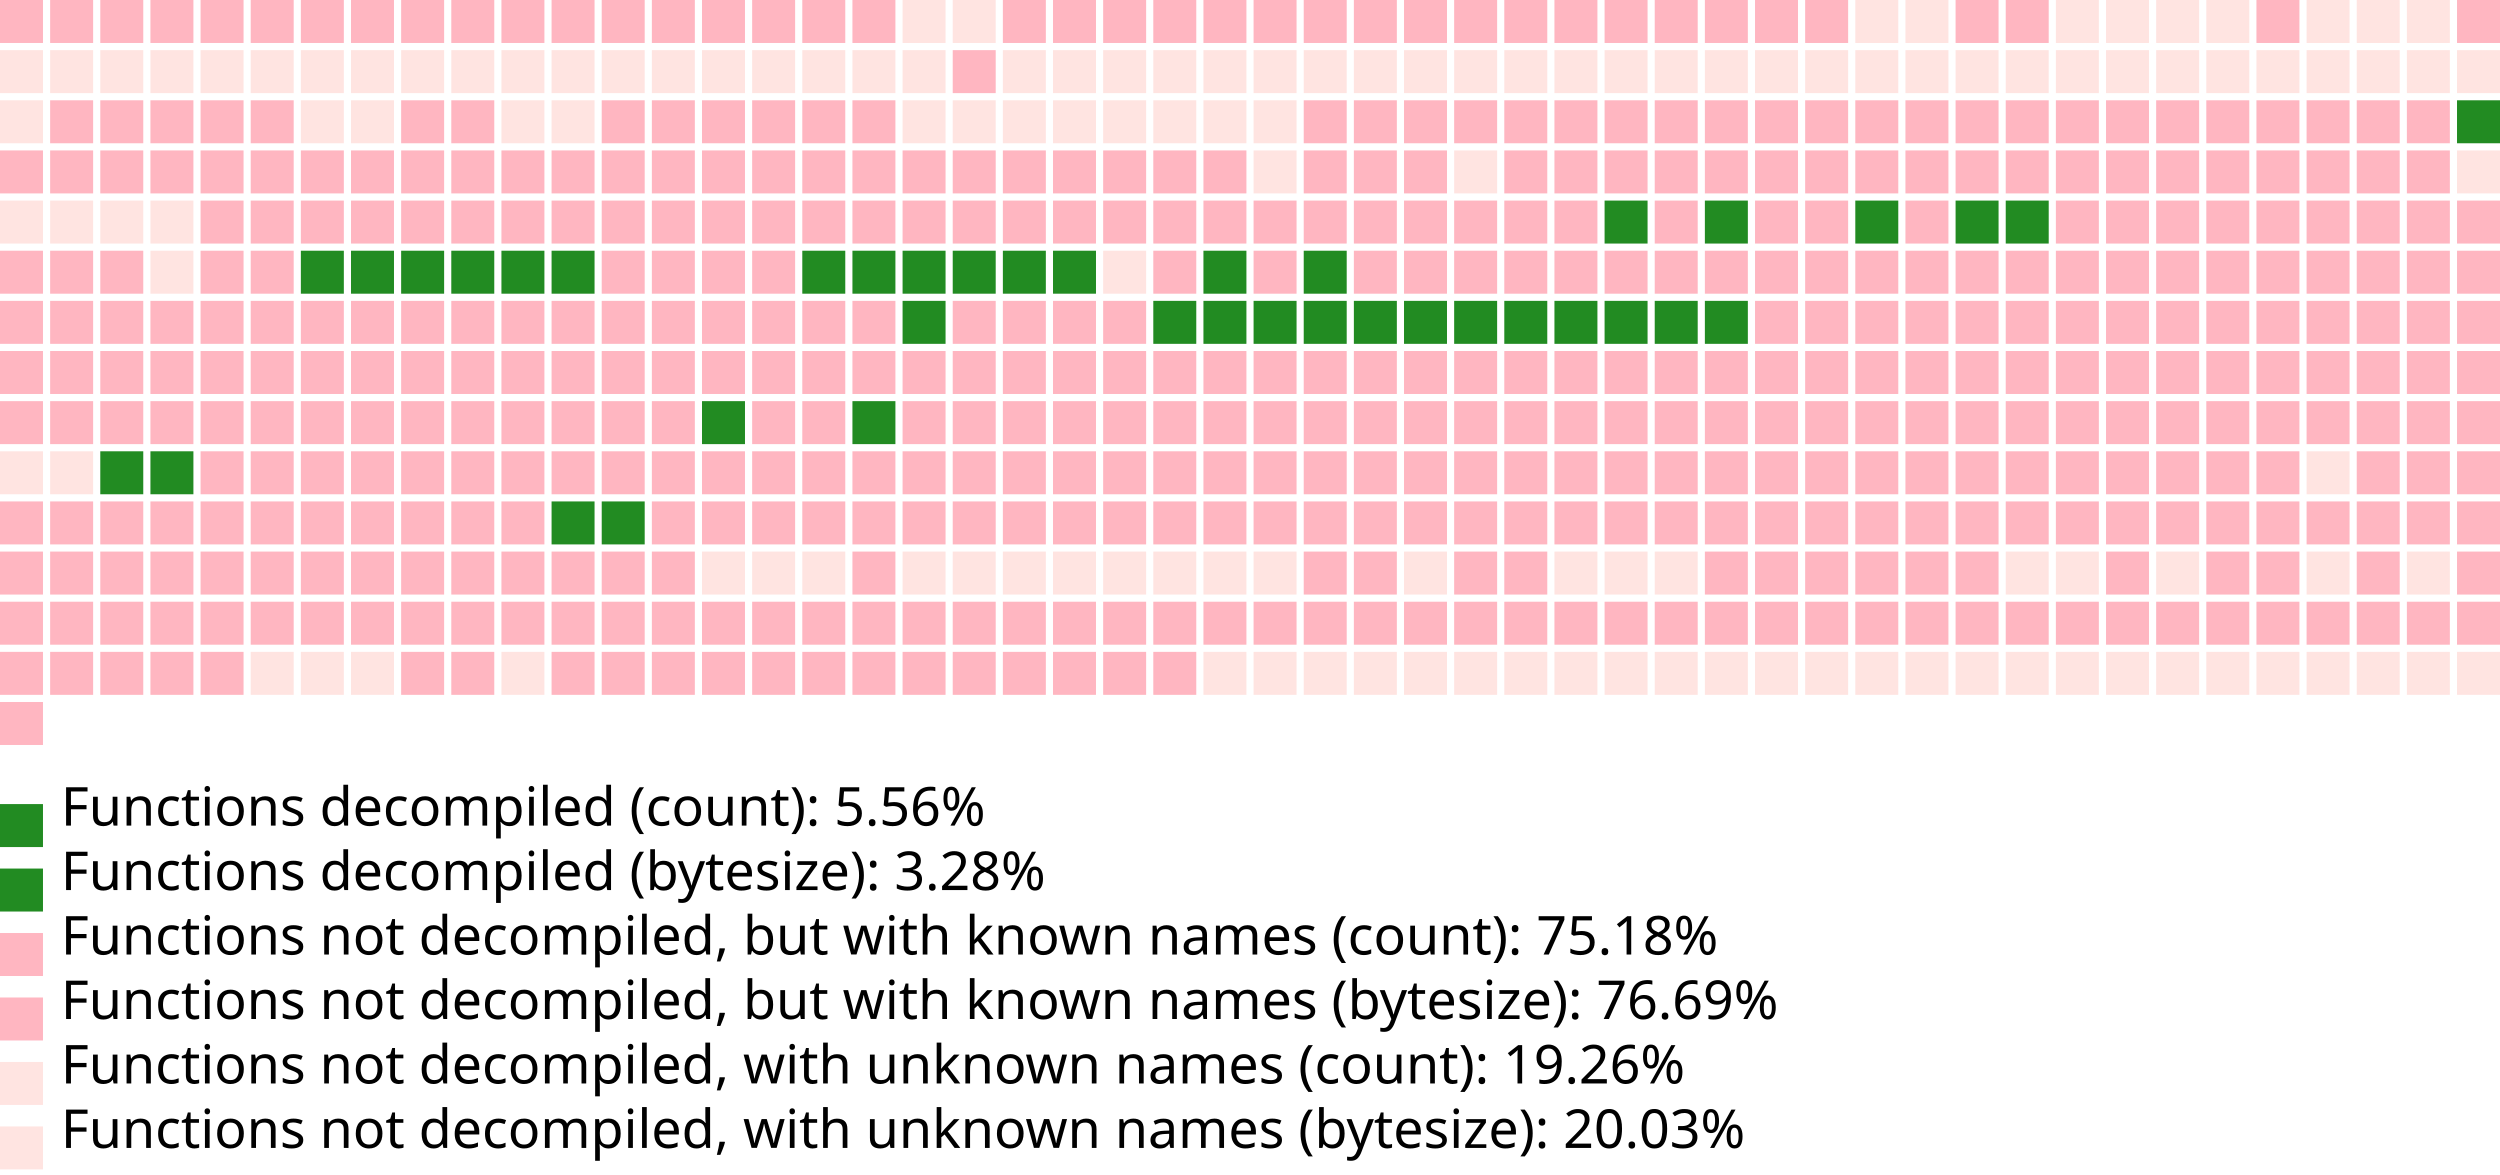
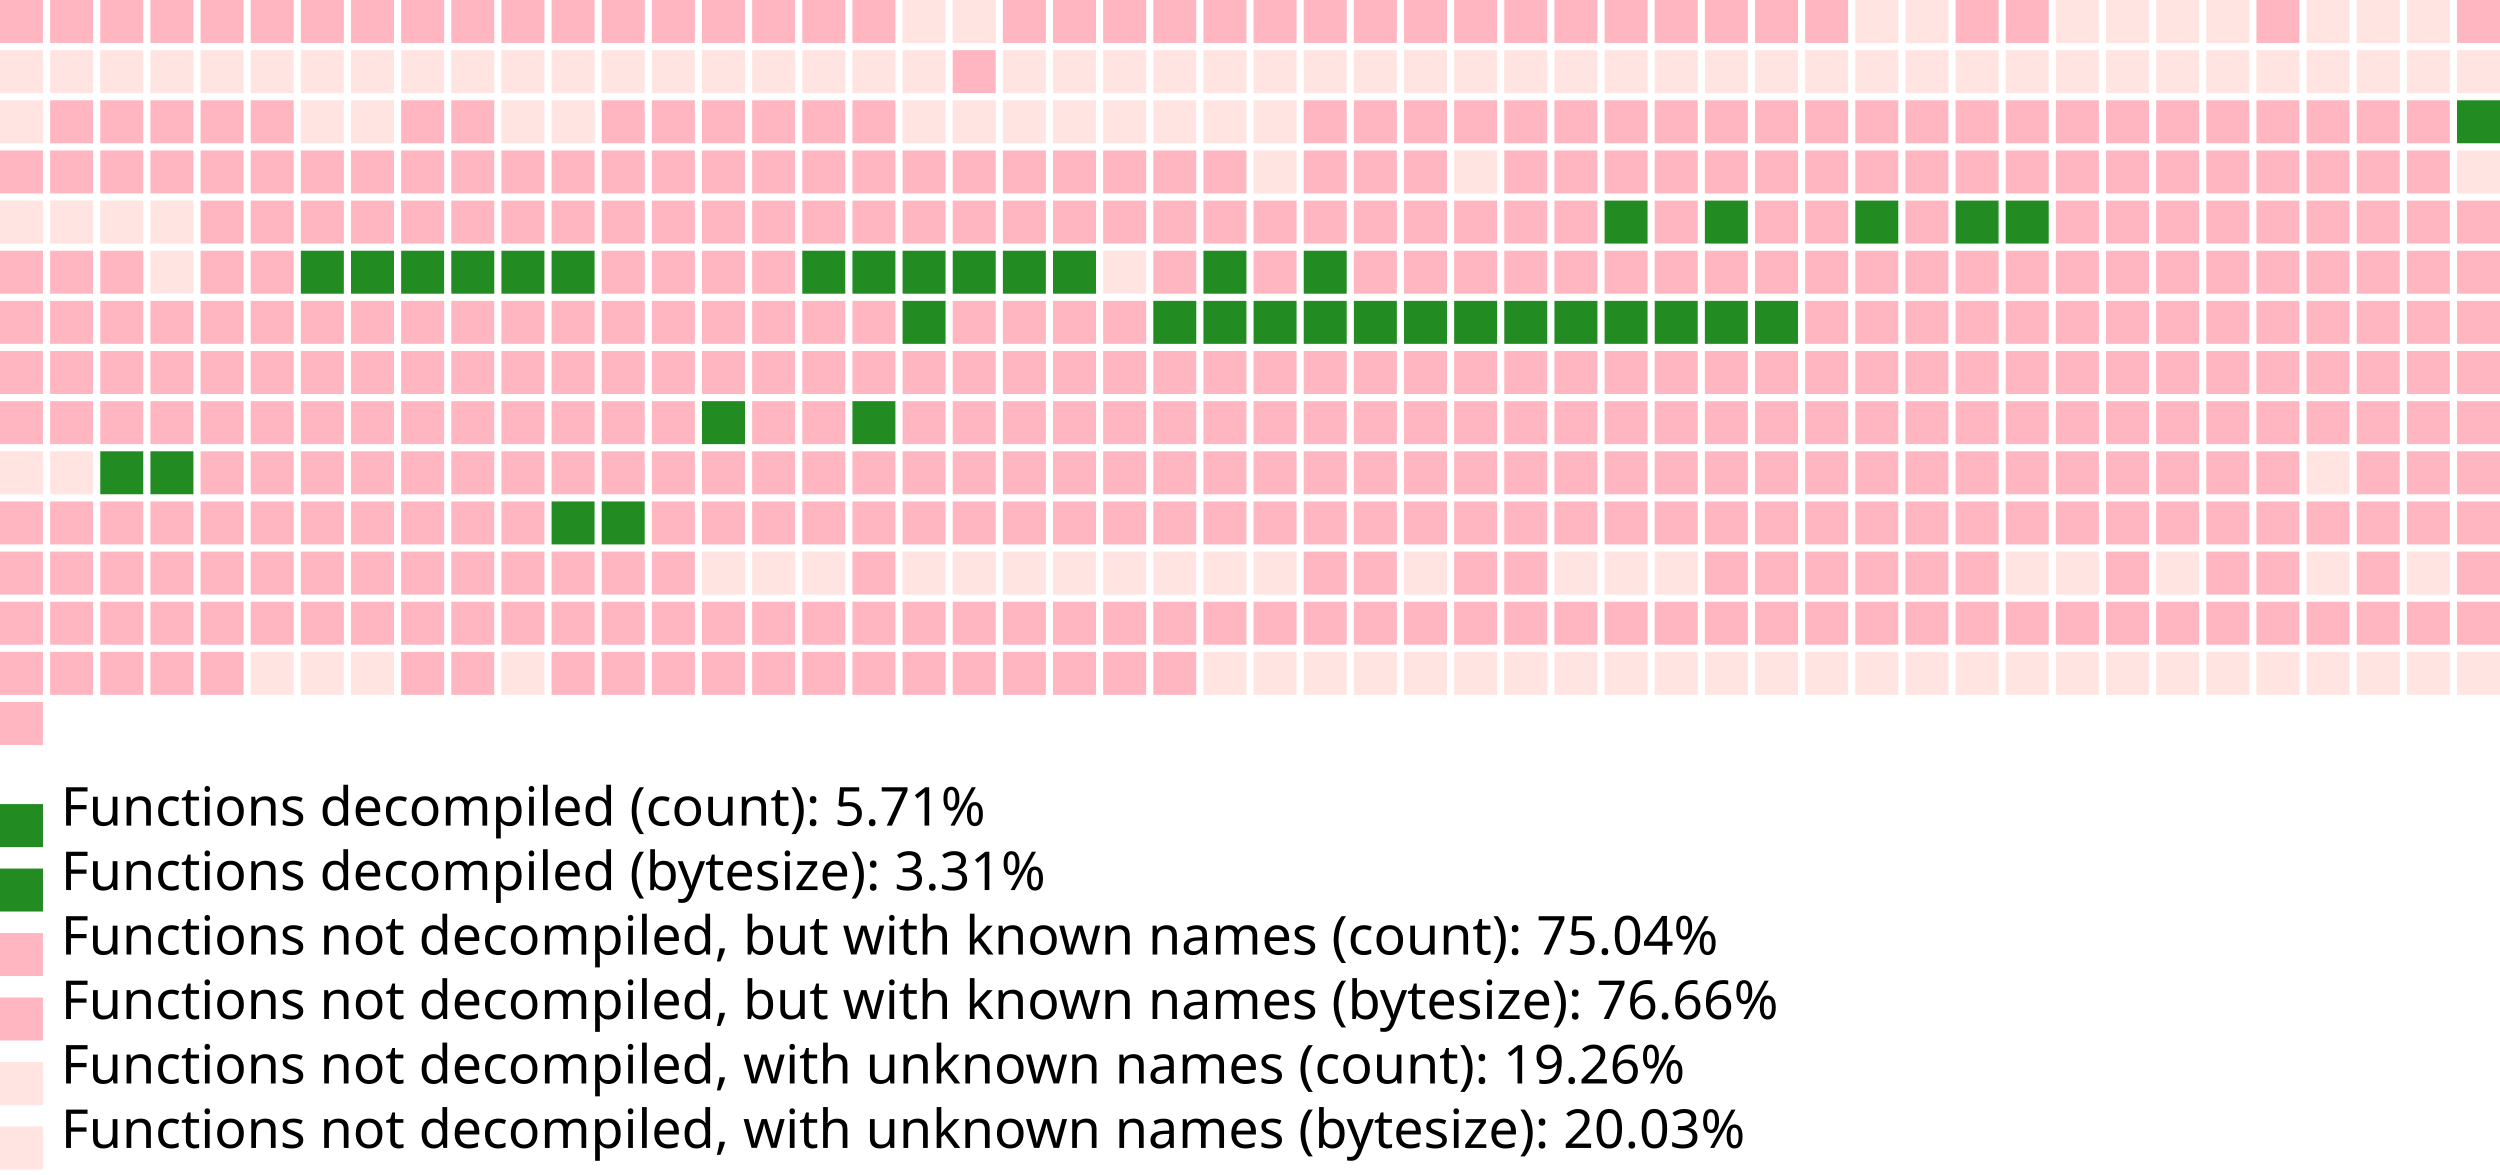
<svg xmlns="http://www.w3.org/2000/svg" version="1.1" width="698" height="328">
  <rect width="12" height="12" x="0" y="0" fill="lightpink" />
  <rect width="12" height="12" x="14" y="0" fill="lightpink" />
  <rect width="12" height="12" x="28" y="0" fill="lightpink" />
  <rect width="12" height="12" x="42" y="0" fill="lightpink" />
  <rect width="12" height="12" x="56" y="0" fill="lightpink" />
  <rect width="12" height="12" x="70" y="0" fill="lightpink" />
  <rect width="12" height="12" x="84" y="0" fill="lightpink" />
  <rect width="12" height="12" x="98" y="0" fill="lightpink" />
  <rect width="12" height="12" x="112" y="0" fill="lightpink" />
  <rect width="12" height="12" x="126" y="0" fill="lightpink" />
  <rect width="12" height="12" x="140" y="0" fill="lightpink" />
  <rect width="12" height="12" x="154" y="0" fill="lightpink" />
  <rect width="12" height="12" x="168" y="0" fill="lightpink" />
  <rect width="12" height="12" x="182" y="0" fill="lightpink" />
  <rect width="12" height="12" x="196" y="0" fill="lightpink" />
  <rect width="12" height="12" x="210" y="0" fill="lightpink" />
  <rect width="12" height="12" x="224" y="0" fill="lightpink" />
  <rect width="12" height="12" x="238" y="0" fill="lightpink" />
  <rect width="12" height="12" x="252" y="0" fill="mistyrose" />
  <rect width="12" height="12" x="266" y="0" fill="mistyrose" />
  <rect width="12" height="12" x="280" y="0" fill="lightpink" />
  <rect width="12" height="12" x="294" y="0" fill="lightpink" />
  <rect width="12" height="12" x="308" y="0" fill="lightpink" />
  <rect width="12" height="12" x="322" y="0" fill="lightpink" />
  <rect width="12" height="12" x="336" y="0" fill="lightpink" />
  <rect width="12" height="12" x="350" y="0" fill="lightpink" />
  <rect width="12" height="12" x="364" y="0" fill="lightpink" />
  <rect width="12" height="12" x="378" y="0" fill="lightpink" />
  <rect width="12" height="12" x="392" y="0" fill="lightpink" />
  <rect width="12" height="12" x="406" y="0" fill="lightpink" />
  <rect width="12" height="12" x="420" y="0" fill="lightpink" />
  <rect width="12" height="12" x="434" y="0" fill="lightpink" />
  <rect width="12" height="12" x="448" y="0" fill="lightpink" />
  <rect width="12" height="12" x="462" y="0" fill="lightpink" />
  <rect width="12" height="12" x="476" y="0" fill="lightpink" />
  <rect width="12" height="12" x="490" y="0" fill="lightpink" />
  <rect width="12" height="12" x="504" y="0" fill="lightpink" />
  <rect width="12" height="12" x="518" y="0" fill="mistyrose" />
  <rect width="12" height="12" x="532" y="0" fill="mistyrose" />
  <rect width="12" height="12" x="546" y="0" fill="lightpink" />
  <rect width="12" height="12" x="560" y="0" fill="lightpink" />
  <rect width="12" height="12" x="574" y="0" fill="mistyrose" />
  <rect width="12" height="12" x="588" y="0" fill="mistyrose" />
  <rect width="12" height="12" x="602" y="0" fill="mistyrose" />
  <rect width="12" height="12" x="616" y="0" fill="mistyrose" />
  <rect width="12" height="12" x="630" y="0" fill="lightpink" />
  <rect width="12" height="12" x="644" y="0" fill="mistyrose" />
  <rect width="12" height="12" x="658" y="0" fill="mistyrose" />
  <rect width="12" height="12" x="672" y="0" fill="mistyrose" />
  <rect width="12" height="12" x="686" y="0" fill="lightpink" />
  <rect width="12" height="12" x="0" y="14" fill="mistyrose" />
  <rect width="12" height="12" x="14" y="14" fill="mistyrose" />
  <rect width="12" height="12" x="28" y="14" fill="mistyrose" />
  <rect width="12" height="12" x="42" y="14" fill="mistyrose" />
  <rect width="12" height="12" x="56" y="14" fill="mistyrose" />
  <rect width="12" height="12" x="70" y="14" fill="mistyrose" />
  <rect width="12" height="12" x="84" y="14" fill="mistyrose" />
  <rect width="12" height="12" x="98" y="14" fill="mistyrose" />
  <rect width="12" height="12" x="112" y="14" fill="mistyrose" />
  <rect width="12" height="12" x="126" y="14" fill="mistyrose" />
  <rect width="12" height="12" x="140" y="14" fill="mistyrose" />
  <rect width="12" height="12" x="154" y="14" fill="mistyrose" />
  <rect width="12" height="12" x="168" y="14" fill="mistyrose" />
  <rect width="12" height="12" x="182" y="14" fill="mistyrose" />
  <rect width="12" height="12" x="196" y="14" fill="mistyrose" />
  <rect width="12" height="12" x="210" y="14" fill="mistyrose" />
  <rect width="12" height="12" x="224" y="14" fill="mistyrose" />
  <rect width="12" height="12" x="238" y="14" fill="mistyrose" />
  <rect width="12" height="12" x="252" y="14" fill="mistyrose" />
  <rect width="12" height="12" x="266" y="14" fill="lightpink" />
  <rect width="12" height="12" x="280" y="14" fill="mistyrose" />
  <rect width="12" height="12" x="294" y="14" fill="mistyrose" />
  <rect width="12" height="12" x="308" y="14" fill="mistyrose" />
  <rect width="12" height="12" x="322" y="14" fill="mistyrose" />
  <rect width="12" height="12" x="336" y="14" fill="mistyrose" />
  <rect width="12" height="12" x="350" y="14" fill="mistyrose" />
  <rect width="12" height="12" x="364" y="14" fill="mistyrose" />
  <rect width="12" height="12" x="378" y="14" fill="mistyrose" />
  <rect width="12" height="12" x="392" y="14" fill="mistyrose" />
  <rect width="12" height="12" x="406" y="14" fill="mistyrose" />
  <rect width="12" height="12" x="420" y="14" fill="mistyrose" />
  <rect width="12" height="12" x="434" y="14" fill="mistyrose" />
  <rect width="12" height="12" x="448" y="14" fill="mistyrose" />
  <rect width="12" height="12" x="462" y="14" fill="mistyrose" />
  <rect width="12" height="12" x="476" y="14" fill="mistyrose" />
  <rect width="12" height="12" x="490" y="14" fill="mistyrose" />
  <rect width="12" height="12" x="504" y="14" fill="mistyrose" />
  <rect width="12" height="12" x="518" y="14" fill="mistyrose" />
  <rect width="12" height="12" x="532" y="14" fill="mistyrose" />
  <rect width="12" height="12" x="546" y="14" fill="mistyrose" />
  <rect width="12" height="12" x="560" y="14" fill="mistyrose" />
  <rect width="12" height="12" x="574" y="14" fill="mistyrose" />
  <rect width="12" height="12" x="588" y="14" fill="mistyrose" />
  <rect width="12" height="12" x="602" y="14" fill="mistyrose" />
  <rect width="12" height="12" x="616" y="14" fill="mistyrose" />
  <rect width="12" height="12" x="630" y="14" fill="mistyrose" />
  <rect width="12" height="12" x="644" y="14" fill="mistyrose" />
  <rect width="12" height="12" x="658" y="14" fill="mistyrose" />
  <rect width="12" height="12" x="672" y="14" fill="mistyrose" />
  <rect width="12" height="12" x="686" y="14" fill="mistyrose" />
  <rect width="12" height="12" x="0" y="28" fill="mistyrose" />
  <rect width="12" height="12" x="14" y="28" fill="lightpink" />
  <rect width="12" height="12" x="28" y="28" fill="lightpink" />
  <rect width="12" height="12" x="42" y="28" fill="lightpink" />
  <rect width="12" height="12" x="56" y="28" fill="lightpink" />
  <rect width="12" height="12" x="70" y="28" fill="lightpink" />
  <rect width="12" height="12" x="84" y="28" fill="mistyrose" />
  <rect width="12" height="12" x="98" y="28" fill="mistyrose" />
  <rect width="12" height="12" x="112" y="28" fill="lightpink" />
  <rect width="12" height="12" x="126" y="28" fill="lightpink" />
  <rect width="12" height="12" x="140" y="28" fill="mistyrose" />
  <rect width="12" height="12" x="154" y="28" fill="mistyrose" />
  <rect width="12" height="12" x="168" y="28" fill="lightpink" />
  <rect width="12" height="12" x="182" y="28" fill="lightpink" />
  <rect width="12" height="12" x="196" y="28" fill="lightpink" />
  <rect width="12" height="12" x="210" y="28" fill="lightpink" />
  <rect width="12" height="12" x="224" y="28" fill="lightpink" />
  <rect width="12" height="12" x="238" y="28" fill="lightpink" />
  <rect width="12" height="12" x="252" y="28" fill="mistyrose" />
  <rect width="12" height="12" x="266" y="28" fill="mistyrose" />
  <rect width="12" height="12" x="280" y="28" fill="mistyrose" />
  <rect width="12" height="12" x="294" y="28" fill="mistyrose" />
  <rect width="12" height="12" x="308" y="28" fill="mistyrose" />
  <rect width="12" height="12" x="322" y="28" fill="mistyrose" />
  <rect width="12" height="12" x="336" y="28" fill="mistyrose" />
  <rect width="12" height="12" x="350" y="28" fill="mistyrose" />
  <rect width="12" height="12" x="364" y="28" fill="lightpink" />
  <rect width="12" height="12" x="378" y="28" fill="lightpink" />
  <rect width="12" height="12" x="392" y="28" fill="lightpink" />
  <rect width="12" height="12" x="406" y="28" fill="lightpink" />
  <rect width="12" height="12" x="420" y="28" fill="lightpink" />
  <rect width="12" height="12" x="434" y="28" fill="lightpink" />
  <rect width="12" height="12" x="448" y="28" fill="lightpink" />
  <rect width="12" height="12" x="462" y="28" fill="lightpink" />
  <rect width="12" height="12" x="476" y="28" fill="lightpink" />
  <rect width="12" height="12" x="490" y="28" fill="lightpink" />
  <rect width="12" height="12" x="504" y="28" fill="lightpink" />
  <rect width="12" height="12" x="518" y="28" fill="lightpink" />
  <rect width="12" height="12" x="532" y="28" fill="lightpink" />
  <rect width="12" height="12" x="546" y="28" fill="lightpink" />
  <rect width="12" height="12" x="560" y="28" fill="lightpink" />
  <rect width="12" height="12" x="574" y="28" fill="lightpink" />
  <rect width="12" height="12" x="588" y="28" fill="lightpink" />
  <rect width="12" height="12" x="602" y="28" fill="lightpink" />
  <rect width="12" height="12" x="616" y="28" fill="lightpink" />
  <rect width="12" height="12" x="630" y="28" fill="lightpink" />
  <rect width="12" height="12" x="644" y="28" fill="lightpink" />
  <rect width="12" height="12" x="658" y="28" fill="lightpink" />
  <rect width="12" height="12" x="672" y="28" fill="lightpink" />
  <rect width="12" height="12" x="686" y="28" fill="forestgreen" />
  <rect width="12" height="12" x="0" y="42" fill="lightpink" />
  <rect width="12" height="12" x="14" y="42" fill="lightpink" />
  <rect width="12" height="12" x="28" y="42" fill="lightpink" />
  <rect width="12" height="12" x="42" y="42" fill="lightpink" />
  <rect width="12" height="12" x="56" y="42" fill="lightpink" />
  <rect width="12" height="12" x="70" y="42" fill="lightpink" />
  <rect width="12" height="12" x="84" y="42" fill="lightpink" />
  <rect width="12" height="12" x="98" y="42" fill="lightpink" />
  <rect width="12" height="12" x="112" y="42" fill="lightpink" />
  <rect width="12" height="12" x="126" y="42" fill="lightpink" />
  <rect width="12" height="12" x="140" y="42" fill="lightpink" />
  <rect width="12" height="12" x="154" y="42" fill="lightpink" />
  <rect width="12" height="12" x="168" y="42" fill="lightpink" />
  <rect width="12" height="12" x="182" y="42" fill="lightpink" />
  <rect width="12" height="12" x="196" y="42" fill="lightpink" />
  <rect width="12" height="12" x="210" y="42" fill="lightpink" />
  <rect width="12" height="12" x="224" y="42" fill="lightpink" />
  <rect width="12" height="12" x="238" y="42" fill="lightpink" />
  <rect width="12" height="12" x="252" y="42" fill="lightpink" />
  <rect width="12" height="12" x="266" y="42" fill="lightpink" />
  <rect width="12" height="12" x="280" y="42" fill="lightpink" />
  <rect width="12" height="12" x="294" y="42" fill="lightpink" />
  <rect width="12" height="12" x="308" y="42" fill="lightpink" />
  <rect width="12" height="12" x="322" y="42" fill="lightpink" />
  <rect width="12" height="12" x="336" y="42" fill="lightpink" />
  <rect width="12" height="12" x="350" y="42" fill="mistyrose" />
  <rect width="12" height="12" x="364" y="42" fill="lightpink" />
  <rect width="12" height="12" x="378" y="42" fill="lightpink" />
  <rect width="12" height="12" x="392" y="42" fill="lightpink" />
  <rect width="12" height="12" x="406" y="42" fill="mistyrose" />
  <rect width="12" height="12" x="420" y="42" fill="lightpink" />
  <rect width="12" height="12" x="434" y="42" fill="lightpink" />
  <rect width="12" height="12" x="448" y="42" fill="lightpink" />
  <rect width="12" height="12" x="462" y="42" fill="lightpink" />
  <rect width="12" height="12" x="476" y="42" fill="lightpink" />
  <rect width="12" height="12" x="490" y="42" fill="lightpink" />
  <rect width="12" height="12" x="504" y="42" fill="lightpink" />
  <rect width="12" height="12" x="518" y="42" fill="lightpink" />
  <rect width="12" height="12" x="532" y="42" fill="lightpink" />
  <rect width="12" height="12" x="546" y="42" fill="lightpink" />
  <rect width="12" height="12" x="560" y="42" fill="lightpink" />
  <rect width="12" height="12" x="574" y="42" fill="lightpink" />
  <rect width="12" height="12" x="588" y="42" fill="lightpink" />
  <rect width="12" height="12" x="602" y="42" fill="lightpink" />
  <rect width="12" height="12" x="616" y="42" fill="lightpink" />
  <rect width="12" height="12" x="630" y="42" fill="lightpink" />
  <rect width="12" height="12" x="644" y="42" fill="lightpink" />
  <rect width="12" height="12" x="658" y="42" fill="lightpink" />
  <rect width="12" height="12" x="672" y="42" fill="lightpink" />
  <rect width="12" height="12" x="686" y="42" fill="mistyrose" />
  <rect width="12" height="12" x="0" y="56" fill="mistyrose" />
  <rect width="12" height="12" x="14" y="56" fill="mistyrose" />
  <rect width="12" height="12" x="28" y="56" fill="mistyrose" />
  <rect width="12" height="12" x="42" y="56" fill="mistyrose" />
  <rect width="12" height="12" x="56" y="56" fill="lightpink" />
  <rect width="12" height="12" x="70" y="56" fill="lightpink" />
  <rect width="12" height="12" x="84" y="56" fill="lightpink" />
  <rect width="12" height="12" x="98" y="56" fill="lightpink" />
  <rect width="12" height="12" x="112" y="56" fill="lightpink" />
  <rect width="12" height="12" x="126" y="56" fill="lightpink" />
  <rect width="12" height="12" x="140" y="56" fill="lightpink" />
  <rect width="12" height="12" x="154" y="56" fill="lightpink" />
  <rect width="12" height="12" x="168" y="56" fill="lightpink" />
  <rect width="12" height="12" x="182" y="56" fill="lightpink" />
  <rect width="12" height="12" x="196" y="56" fill="lightpink" />
  <rect width="12" height="12" x="210" y="56" fill="lightpink" />
  <rect width="12" height="12" x="224" y="56" fill="lightpink" />
  <rect width="12" height="12" x="238" y="56" fill="lightpink" />
  <rect width="12" height="12" x="252" y="56" fill="lightpink" />
  <rect width="12" height="12" x="266" y="56" fill="lightpink" />
  <rect width="12" height="12" x="280" y="56" fill="lightpink" />
  <rect width="12" height="12" x="294" y="56" fill="lightpink" />
  <rect width="12" height="12" x="308" y="56" fill="lightpink" />
  <rect width="12" height="12" x="322" y="56" fill="lightpink" />
  <rect width="12" height="12" x="336" y="56" fill="lightpink" />
  <rect width="12" height="12" x="350" y="56" fill="lightpink" />
  <rect width="12" height="12" x="364" y="56" fill="lightpink" />
  <rect width="12" height="12" x="378" y="56" fill="lightpink" />
  <rect width="12" height="12" x="392" y="56" fill="lightpink" />
  <rect width="12" height="12" x="406" y="56" fill="lightpink" />
  <rect width="12" height="12" x="420" y="56" fill="lightpink" />
  <rect width="12" height="12" x="434" y="56" fill="lightpink" />
  <rect width="12" height="12" x="448" y="56" fill="forestgreen" />
  <rect width="12" height="12" x="462" y="56" fill="lightpink" />
  <rect width="12" height="12" x="476" y="56" fill="forestgreen" />
  <rect width="12" height="12" x="490" y="56" fill="lightpink" />
  <rect width="12" height="12" x="504" y="56" fill="lightpink" />
  <rect width="12" height="12" x="518" y="56" fill="forestgreen" />
  <rect width="12" height="12" x="532" y="56" fill="lightpink" />
  <rect width="12" height="12" x="546" y="56" fill="forestgreen" />
  <rect width="12" height="12" x="560" y="56" fill="forestgreen" />
  <rect width="12" height="12" x="574" y="56" fill="lightpink" />
  <rect width="12" height="12" x="588" y="56" fill="lightpink" />
  <rect width="12" height="12" x="602" y="56" fill="lightpink" />
  <rect width="12" height="12" x="616" y="56" fill="lightpink" />
  <rect width="12" height="12" x="630" y="56" fill="lightpink" />
  <rect width="12" height="12" x="644" y="56" fill="lightpink" />
  <rect width="12" height="12" x="658" y="56" fill="lightpink" />
  <rect width="12" height="12" x="672" y="56" fill="lightpink" />
  <rect width="12" height="12" x="686" y="56" fill="lightpink" />
  <rect width="12" height="12" x="0" y="70" fill="lightpink" />
  <rect width="12" height="12" x="14" y="70" fill="lightpink" />
  <rect width="12" height="12" x="28" y="70" fill="lightpink" />
  <rect width="12" height="12" x="42" y="70" fill="mistyrose" />
  <rect width="12" height="12" x="56" y="70" fill="lightpink" />
  <rect width="12" height="12" x="70" y="70" fill="lightpink" />
  <rect width="12" height="12" x="84" y="70" fill="forestgreen" />
  <rect width="12" height="12" x="98" y="70" fill="forestgreen" />
  <rect width="12" height="12" x="112" y="70" fill="forestgreen" />
  <rect width="12" height="12" x="126" y="70" fill="forestgreen" />
  <rect width="12" height="12" x="140" y="70" fill="forestgreen" />
  <rect width="12" height="12" x="154" y="70" fill="forestgreen" />
  <rect width="12" height="12" x="168" y="70" fill="lightpink" />
  <rect width="12" height="12" x="182" y="70" fill="lightpink" />
  <rect width="12" height="12" x="196" y="70" fill="lightpink" />
  <rect width="12" height="12" x="210" y="70" fill="lightpink" />
  <rect width="12" height="12" x="224" y="70" fill="forestgreen" />
  <rect width="12" height="12" x="238" y="70" fill="forestgreen" />
  <rect width="12" height="12" x="252" y="70" fill="forestgreen" />
  <rect width="12" height="12" x="266" y="70" fill="forestgreen" />
  <rect width="12" height="12" x="280" y="70" fill="forestgreen" />
  <rect width="12" height="12" x="294" y="70" fill="forestgreen" />
  <rect width="12" height="12" x="308" y="70" fill="mistyrose" />
  <rect width="12" height="12" x="322" y="70" fill="lightpink" />
  <rect width="12" height="12" x="336" y="70" fill="forestgreen" />
  <rect width="12" height="12" x="350" y="70" fill="lightpink" />
  <rect width="12" height="12" x="364" y="70" fill="forestgreen" />
  <rect width="12" height="12" x="378" y="70" fill="lightpink" />
  <rect width="12" height="12" x="392" y="70" fill="lightpink" />
  <rect width="12" height="12" x="406" y="70" fill="lightpink" />
  <rect width="12" height="12" x="420" y="70" fill="lightpink" />
  <rect width="12" height="12" x="434" y="70" fill="lightpink" />
  <rect width="12" height="12" x="448" y="70" fill="lightpink" />
  <rect width="12" height="12" x="462" y="70" fill="lightpink" />
  <rect width="12" height="12" x="476" y="70" fill="lightpink" />
  <rect width="12" height="12" x="490" y="70" fill="lightpink" />
  <rect width="12" height="12" x="504" y="70" fill="lightpink" />
  <rect width="12" height="12" x="518" y="70" fill="lightpink" />
  <rect width="12" height="12" x="532" y="70" fill="lightpink" />
  <rect width="12" height="12" x="546" y="70" fill="lightpink" />
  <rect width="12" height="12" x="560" y="70" fill="lightpink" />
  <rect width="12" height="12" x="574" y="70" fill="lightpink" />
  <rect width="12" height="12" x="588" y="70" fill="lightpink" />
  <rect width="12" height="12" x="602" y="70" fill="lightpink" />
  <rect width="12" height="12" x="616" y="70" fill="lightpink" />
  <rect width="12" height="12" x="630" y="70" fill="lightpink" />
  <rect width="12" height="12" x="644" y="70" fill="lightpink" />
  <rect width="12" height="12" x="658" y="70" fill="lightpink" />
  <rect width="12" height="12" x="672" y="70" fill="lightpink" />
  <rect width="12" height="12" x="686" y="70" fill="lightpink" />
  <rect width="12" height="12" x="0" y="84" fill="lightpink" />
  <rect width="12" height="12" x="14" y="84" fill="lightpink" />
  <rect width="12" height="12" x="28" y="84" fill="lightpink" />
  <rect width="12" height="12" x="42" y="84" fill="lightpink" />
  <rect width="12" height="12" x="56" y="84" fill="lightpink" />
  <rect width="12" height="12" x="70" y="84" fill="lightpink" />
  <rect width="12" height="12" x="84" y="84" fill="lightpink" />
  <rect width="12" height="12" x="98" y="84" fill="lightpink" />
  <rect width="12" height="12" x="112" y="84" fill="lightpink" />
  <rect width="12" height="12" x="126" y="84" fill="lightpink" />
  <rect width="12" height="12" x="140" y="84" fill="lightpink" />
  <rect width="12" height="12" x="154" y="84" fill="lightpink" />
  <rect width="12" height="12" x="168" y="84" fill="lightpink" />
  <rect width="12" height="12" x="182" y="84" fill="lightpink" />
  <rect width="12" height="12" x="196" y="84" fill="lightpink" />
  <rect width="12" height="12" x="210" y="84" fill="lightpink" />
  <rect width="12" height="12" x="224" y="84" fill="lightpink" />
  <rect width="12" height="12" x="238" y="84" fill="lightpink" />
  <rect width="12" height="12" x="252" y="84" fill="forestgreen" />
  <rect width="12" height="12" x="266" y="84" fill="lightpink" />
  <rect width="12" height="12" x="280" y="84" fill="lightpink" />
  <rect width="12" height="12" x="294" y="84" fill="lightpink" />
  <rect width="12" height="12" x="308" y="84" fill="lightpink" />
  <rect width="12" height="12" x="322" y="84" fill="forestgreen" />
  <rect width="12" height="12" x="336" y="84" fill="forestgreen" />
  <rect width="12" height="12" x="350" y="84" fill="forestgreen" />
  <rect width="12" height="12" x="364" y="84" fill="forestgreen" />
  <rect width="12" height="12" x="378" y="84" fill="forestgreen" />
  <rect width="12" height="12" x="392" y="84" fill="forestgreen" />
  <rect width="12" height="12" x="406" y="84" fill="forestgreen" />
  <rect width="12" height="12" x="420" y="84" fill="forestgreen" />
  <rect width="12" height="12" x="434" y="84" fill="forestgreen" />
  <rect width="12" height="12" x="448" y="84" fill="forestgreen" />
  <rect width="12" height="12" x="462" y="84" fill="forestgreen" />
  <rect width="12" height="12" x="476" y="84" fill="forestgreen" />
-   <rect width="12" height="12" x="490" y="84" fill="lightpink" />
+   <rect width="12" height="12" x="490" y="84" fill="forestgreen" />
  <rect width="12" height="12" x="504" y="84" fill="lightpink" />
  <rect width="12" height="12" x="518" y="84" fill="lightpink" />
  <rect width="12" height="12" x="532" y="84" fill="lightpink" />
  <rect width="12" height="12" x="546" y="84" fill="lightpink" />
  <rect width="12" height="12" x="560" y="84" fill="lightpink" />
  <rect width="12" height="12" x="574" y="84" fill="lightpink" />
  <rect width="12" height="12" x="588" y="84" fill="lightpink" />
  <rect width="12" height="12" x="602" y="84" fill="lightpink" />
  <rect width="12" height="12" x="616" y="84" fill="lightpink" />
  <rect width="12" height="12" x="630" y="84" fill="lightpink" />
  <rect width="12" height="12" x="644" y="84" fill="lightpink" />
  <rect width="12" height="12" x="658" y="84" fill="lightpink" />
  <rect width="12" height="12" x="672" y="84" fill="lightpink" />
  <rect width="12" height="12" x="686" y="84" fill="lightpink" />
  <rect width="12" height="12" x="0" y="98" fill="lightpink" />
  <rect width="12" height="12" x="14" y="98" fill="lightpink" />
  <rect width="12" height="12" x="28" y="98" fill="lightpink" />
  <rect width="12" height="12" x="42" y="98" fill="lightpink" />
  <rect width="12" height="12" x="56" y="98" fill="lightpink" />
  <rect width="12" height="12" x="70" y="98" fill="lightpink" />
  <rect width="12" height="12" x="84" y="98" fill="lightpink" />
  <rect width="12" height="12" x="98" y="98" fill="lightpink" />
  <rect width="12" height="12" x="112" y="98" fill="lightpink" />
  <rect width="12" height="12" x="126" y="98" fill="lightpink" />
  <rect width="12" height="12" x="140" y="98" fill="lightpink" />
  <rect width="12" height="12" x="154" y="98" fill="lightpink" />
  <rect width="12" height="12" x="168" y="98" fill="lightpink" />
  <rect width="12" height="12" x="182" y="98" fill="lightpink" />
  <rect width="12" height="12" x="196" y="98" fill="lightpink" />
  <rect width="12" height="12" x="210" y="98" fill="lightpink" />
  <rect width="12" height="12" x="224" y="98" fill="lightpink" />
  <rect width="12" height="12" x="238" y="98" fill="lightpink" />
  <rect width="12" height="12" x="252" y="98" fill="lightpink" />
  <rect width="12" height="12" x="266" y="98" fill="lightpink" />
  <rect width="12" height="12" x="280" y="98" fill="lightpink" />
  <rect width="12" height="12" x="294" y="98" fill="lightpink" />
  <rect width="12" height="12" x="308" y="98" fill="lightpink" />
  <rect width="12" height="12" x="322" y="98" fill="lightpink" />
  <rect width="12" height="12" x="336" y="98" fill="lightpink" />
  <rect width="12" height="12" x="350" y="98" fill="lightpink" />
  <rect width="12" height="12" x="364" y="98" fill="lightpink" />
  <rect width="12" height="12" x="378" y="98" fill="lightpink" />
  <rect width="12" height="12" x="392" y="98" fill="lightpink" />
  <rect width="12" height="12" x="406" y="98" fill="lightpink" />
  <rect width="12" height="12" x="420" y="98" fill="lightpink" />
  <rect width="12" height="12" x="434" y="98" fill="lightpink" />
  <rect width="12" height="12" x="448" y="98" fill="lightpink" />
  <rect width="12" height="12" x="462" y="98" fill="lightpink" />
  <rect width="12" height="12" x="476" y="98" fill="lightpink" />
  <rect width="12" height="12" x="490" y="98" fill="lightpink" />
  <rect width="12" height="12" x="504" y="98" fill="lightpink" />
  <rect width="12" height="12" x="518" y="98" fill="lightpink" />
  <rect width="12" height="12" x="532" y="98" fill="lightpink" />
  <rect width="12" height="12" x="546" y="98" fill="lightpink" />
  <rect width="12" height="12" x="560" y="98" fill="lightpink" />
  <rect width="12" height="12" x="574" y="98" fill="lightpink" />
  <rect width="12" height="12" x="588" y="98" fill="lightpink" />
  <rect width="12" height="12" x="602" y="98" fill="lightpink" />
  <rect width="12" height="12" x="616" y="98" fill="lightpink" />
  <rect width="12" height="12" x="630" y="98" fill="lightpink" />
  <rect width="12" height="12" x="644" y="98" fill="lightpink" />
  <rect width="12" height="12" x="658" y="98" fill="lightpink" />
  <rect width="12" height="12" x="672" y="98" fill="lightpink" />
  <rect width="12" height="12" x="686" y="98" fill="lightpink" />
  <rect width="12" height="12" x="0" y="112" fill="lightpink" />
  <rect width="12" height="12" x="14" y="112" fill="lightpink" />
  <rect width="12" height="12" x="28" y="112" fill="lightpink" />
  <rect width="12" height="12" x="42" y="112" fill="lightpink" />
  <rect width="12" height="12" x="56" y="112" fill="lightpink" />
  <rect width="12" height="12" x="70" y="112" fill="lightpink" />
  <rect width="12" height="12" x="84" y="112" fill="lightpink" />
  <rect width="12" height="12" x="98" y="112" fill="lightpink" />
  <rect width="12" height="12" x="112" y="112" fill="lightpink" />
  <rect width="12" height="12" x="126" y="112" fill="lightpink" />
  <rect width="12" height="12" x="140" y="112" fill="lightpink" />
  <rect width="12" height="12" x="154" y="112" fill="lightpink" />
  <rect width="12" height="12" x="168" y="112" fill="lightpink" />
  <rect width="12" height="12" x="182" y="112" fill="lightpink" />
  <rect width="12" height="12" x="196" y="112" fill="forestgreen" />
  <rect width="12" height="12" x="210" y="112" fill="lightpink" />
  <rect width="12" height="12" x="224" y="112" fill="lightpink" />
  <rect width="12" height="12" x="238" y="112" fill="forestgreen" />
  <rect width="12" height="12" x="252" y="112" fill="lightpink" />
  <rect width="12" height="12" x="266" y="112" fill="lightpink" />
  <rect width="12" height="12" x="280" y="112" fill="lightpink" />
  <rect width="12" height="12" x="294" y="112" fill="lightpink" />
  <rect width="12" height="12" x="308" y="112" fill="lightpink" />
  <rect width="12" height="12" x="322" y="112" fill="lightpink" />
  <rect width="12" height="12" x="336" y="112" fill="lightpink" />
  <rect width="12" height="12" x="350" y="112" fill="lightpink" />
  <rect width="12" height="12" x="364" y="112" fill="lightpink" />
  <rect width="12" height="12" x="378" y="112" fill="lightpink" />
  <rect width="12" height="12" x="392" y="112" fill="lightpink" />
  <rect width="12" height="12" x="406" y="112" fill="lightpink" />
  <rect width="12" height="12" x="420" y="112" fill="lightpink" />
  <rect width="12" height="12" x="434" y="112" fill="lightpink" />
  <rect width="12" height="12" x="448" y="112" fill="lightpink" />
  <rect width="12" height="12" x="462" y="112" fill="lightpink" />
  <rect width="12" height="12" x="476" y="112" fill="lightpink" />
  <rect width="12" height="12" x="490" y="112" fill="lightpink" />
  <rect width="12" height="12" x="504" y="112" fill="lightpink" />
  <rect width="12" height="12" x="518" y="112" fill="lightpink" />
  <rect width="12" height="12" x="532" y="112" fill="lightpink" />
  <rect width="12" height="12" x="546" y="112" fill="lightpink" />
  <rect width="12" height="12" x="560" y="112" fill="lightpink" />
  <rect width="12" height="12" x="574" y="112" fill="lightpink" />
  <rect width="12" height="12" x="588" y="112" fill="lightpink" />
  <rect width="12" height="12" x="602" y="112" fill="lightpink" />
  <rect width="12" height="12" x="616" y="112" fill="lightpink" />
  <rect width="12" height="12" x="630" y="112" fill="lightpink" />
  <rect width="12" height="12" x="644" y="112" fill="lightpink" />
  <rect width="12" height="12" x="658" y="112" fill="lightpink" />
  <rect width="12" height="12" x="672" y="112" fill="lightpink" />
  <rect width="12" height="12" x="686" y="112" fill="lightpink" />
  <rect width="12" height="12" x="0" y="126" fill="mistyrose" />
  <rect width="12" height="12" x="14" y="126" fill="mistyrose" />
  <rect width="12" height="12" x="28" y="126" fill="forestgreen" />
  <rect width="12" height="12" x="42" y="126" fill="forestgreen" />
  <rect width="12" height="12" x="56" y="126" fill="lightpink" />
  <rect width="12" height="12" x="70" y="126" fill="lightpink" />
  <rect width="12" height="12" x="84" y="126" fill="lightpink" />
  <rect width="12" height="12" x="98" y="126" fill="lightpink" />
  <rect width="12" height="12" x="112" y="126" fill="lightpink" />
  <rect width="12" height="12" x="126" y="126" fill="lightpink" />
  <rect width="12" height="12" x="140" y="126" fill="lightpink" />
  <rect width="12" height="12" x="154" y="126" fill="lightpink" />
  <rect width="12" height="12" x="168" y="126" fill="lightpink" />
  <rect width="12" height="12" x="182" y="126" fill="lightpink" />
  <rect width="12" height="12" x="196" y="126" fill="lightpink" />
  <rect width="12" height="12" x="210" y="126" fill="lightpink" />
  <rect width="12" height="12" x="224" y="126" fill="lightpink" />
  <rect width="12" height="12" x="238" y="126" fill="lightpink" />
  <rect width="12" height="12" x="252" y="126" fill="lightpink" />
  <rect width="12" height="12" x="266" y="126" fill="lightpink" />
  <rect width="12" height="12" x="280" y="126" fill="lightpink" />
  <rect width="12" height="12" x="294" y="126" fill="lightpink" />
  <rect width="12" height="12" x="308" y="126" fill="lightpink" />
  <rect width="12" height="12" x="322" y="126" fill="lightpink" />
  <rect width="12" height="12" x="336" y="126" fill="lightpink" />
  <rect width="12" height="12" x="350" y="126" fill="lightpink" />
  <rect width="12" height="12" x="364" y="126" fill="lightpink" />
  <rect width="12" height="12" x="378" y="126" fill="lightpink" />
  <rect width="12" height="12" x="392" y="126" fill="lightpink" />
  <rect width="12" height="12" x="406" y="126" fill="lightpink" />
  <rect width="12" height="12" x="420" y="126" fill="lightpink" />
  <rect width="12" height="12" x="434" y="126" fill="lightpink" />
  <rect width="12" height="12" x="448" y="126" fill="lightpink" />
  <rect width="12" height="12" x="462" y="126" fill="lightpink" />
  <rect width="12" height="12" x="476" y="126" fill="lightpink" />
  <rect width="12" height="12" x="490" y="126" fill="lightpink" />
  <rect width="12" height="12" x="504" y="126" fill="lightpink" />
  <rect width="12" height="12" x="518" y="126" fill="lightpink" />
  <rect width="12" height="12" x="532" y="126" fill="lightpink" />
  <rect width="12" height="12" x="546" y="126" fill="lightpink" />
  <rect width="12" height="12" x="560" y="126" fill="lightpink" />
  <rect width="12" height="12" x="574" y="126" fill="lightpink" />
  <rect width="12" height="12" x="588" y="126" fill="lightpink" />
  <rect width="12" height="12" x="602" y="126" fill="lightpink" />
  <rect width="12" height="12" x="616" y="126" fill="lightpink" />
  <rect width="12" height="12" x="630" y="126" fill="lightpink" />
  <rect width="12" height="12" x="644" y="126" fill="mistyrose" />
  <rect width="12" height="12" x="658" y="126" fill="lightpink" />
  <rect width="12" height="12" x="672" y="126" fill="lightpink" />
  <rect width="12" height="12" x="686" y="126" fill="lightpink" />
  <rect width="12" height="12" x="0" y="140" fill="lightpink" />
  <rect width="12" height="12" x="14" y="140" fill="lightpink" />
  <rect width="12" height="12" x="28" y="140" fill="lightpink" />
  <rect width="12" height="12" x="42" y="140" fill="lightpink" />
  <rect width="12" height="12" x="56" y="140" fill="lightpink" />
  <rect width="12" height="12" x="70" y="140" fill="lightpink" />
  <rect width="12" height="12" x="84" y="140" fill="lightpink" />
  <rect width="12" height="12" x="98" y="140" fill="lightpink" />
  <rect width="12" height="12" x="112" y="140" fill="lightpink" />
  <rect width="12" height="12" x="126" y="140" fill="lightpink" />
  <rect width="12" height="12" x="140" y="140" fill="lightpink" />
  <rect width="12" height="12" x="154" y="140" fill="forestgreen" />
  <rect width="12" height="12" x="168" y="140" fill="forestgreen" />
  <rect width="12" height="12" x="182" y="140" fill="lightpink" />
  <rect width="12" height="12" x="196" y="140" fill="lightpink" />
  <rect width="12" height="12" x="210" y="140" fill="lightpink" />
  <rect width="12" height="12" x="224" y="140" fill="lightpink" />
  <rect width="12" height="12" x="238" y="140" fill="lightpink" />
  <rect width="12" height="12" x="252" y="140" fill="lightpink" />
  <rect width="12" height="12" x="266" y="140" fill="lightpink" />
  <rect width="12" height="12" x="280" y="140" fill="lightpink" />
  <rect width="12" height="12" x="294" y="140" fill="lightpink" />
  <rect width="12" height="12" x="308" y="140" fill="lightpink" />
  <rect width="12" height="12" x="322" y="140" fill="lightpink" />
  <rect width="12" height="12" x="336" y="140" fill="lightpink" />
  <rect width="12" height="12" x="350" y="140" fill="lightpink" />
  <rect width="12" height="12" x="364" y="140" fill="lightpink" />
  <rect width="12" height="12" x="378" y="140" fill="lightpink" />
  <rect width="12" height="12" x="392" y="140" fill="lightpink" />
  <rect width="12" height="12" x="406" y="140" fill="lightpink" />
  <rect width="12" height="12" x="420" y="140" fill="lightpink" />
  <rect width="12" height="12" x="434" y="140" fill="lightpink" />
  <rect width="12" height="12" x="448" y="140" fill="lightpink" />
  <rect width="12" height="12" x="462" y="140" fill="lightpink" />
  <rect width="12" height="12" x="476" y="140" fill="lightpink" />
  <rect width="12" height="12" x="490" y="140" fill="lightpink" />
  <rect width="12" height="12" x="504" y="140" fill="lightpink" />
  <rect width="12" height="12" x="518" y="140" fill="lightpink" />
  <rect width="12" height="12" x="532" y="140" fill="lightpink" />
  <rect width="12" height="12" x="546" y="140" fill="lightpink" />
  <rect width="12" height="12" x="560" y="140" fill="lightpink" />
  <rect width="12" height="12" x="574" y="140" fill="lightpink" />
  <rect width="12" height="12" x="588" y="140" fill="lightpink" />
  <rect width="12" height="12" x="602" y="140" fill="lightpink" />
  <rect width="12" height="12" x="616" y="140" fill="lightpink" />
  <rect width="12" height="12" x="630" y="140" fill="lightpink" />
  <rect width="12" height="12" x="644" y="140" fill="lightpink" />
  <rect width="12" height="12" x="658" y="140" fill="lightpink" />
  <rect width="12" height="12" x="672" y="140" fill="lightpink" />
  <rect width="12" height="12" x="686" y="140" fill="lightpink" />
  <rect width="12" height="12" x="0" y="154" fill="lightpink" />
  <rect width="12" height="12" x="14" y="154" fill="lightpink" />
  <rect width="12" height="12" x="28" y="154" fill="lightpink" />
  <rect width="12" height="12" x="42" y="154" fill="lightpink" />
  <rect width="12" height="12" x="56" y="154" fill="lightpink" />
  <rect width="12" height="12" x="70" y="154" fill="lightpink" />
  <rect width="12" height="12" x="84" y="154" fill="lightpink" />
  <rect width="12" height="12" x="98" y="154" fill="lightpink" />
  <rect width="12" height="12" x="112" y="154" fill="lightpink" />
  <rect width="12" height="12" x="126" y="154" fill="lightpink" />
  <rect width="12" height="12" x="140" y="154" fill="lightpink" />
  <rect width="12" height="12" x="154" y="154" fill="lightpink" />
  <rect width="12" height="12" x="168" y="154" fill="lightpink" />
  <rect width="12" height="12" x="182" y="154" fill="lightpink" />
  <rect width="12" height="12" x="196" y="154" fill="mistyrose" />
  <rect width="12" height="12" x="210" y="154" fill="mistyrose" />
  <rect width="12" height="12" x="224" y="154" fill="mistyrose" />
  <rect width="12" height="12" x="238" y="154" fill="lightpink" />
  <rect width="12" height="12" x="252" y="154" fill="mistyrose" />
  <rect width="12" height="12" x="266" y="154" fill="mistyrose" />
  <rect width="12" height="12" x="280" y="154" fill="mistyrose" />
  <rect width="12" height="12" x="294" y="154" fill="mistyrose" />
  <rect width="12" height="12" x="308" y="154" fill="mistyrose" />
  <rect width="12" height="12" x="322" y="154" fill="mistyrose" />
  <rect width="12" height="12" x="336" y="154" fill="mistyrose" />
  <rect width="12" height="12" x="350" y="154" fill="mistyrose" />
  <rect width="12" height="12" x="364" y="154" fill="lightpink" />
  <rect width="12" height="12" x="378" y="154" fill="lightpink" />
  <rect width="12" height="12" x="392" y="154" fill="mistyrose" />
  <rect width="12" height="12" x="406" y="154" fill="lightpink" />
  <rect width="12" height="12" x="420" y="154" fill="lightpink" />
  <rect width="12" height="12" x="434" y="154" fill="mistyrose" />
  <rect width="12" height="12" x="448" y="154" fill="mistyrose" />
  <rect width="12" height="12" x="462" y="154" fill="mistyrose" />
  <rect width="12" height="12" x="476" y="154" fill="lightpink" />
  <rect width="12" height="12" x="490" y="154" fill="lightpink" />
  <rect width="12" height="12" x="504" y="154" fill="lightpink" />
  <rect width="12" height="12" x="518" y="154" fill="lightpink" />
  <rect width="12" height="12" x="532" y="154" fill="lightpink" />
  <rect width="12" height="12" x="546" y="154" fill="lightpink" />
  <rect width="12" height="12" x="560" y="154" fill="mistyrose" />
  <rect width="12" height="12" x="574" y="154" fill="mistyrose" />
  <rect width="12" height="12" x="588" y="154" fill="lightpink" />
  <rect width="12" height="12" x="602" y="154" fill="mistyrose" />
  <rect width="12" height="12" x="616" y="154" fill="lightpink" />
  <rect width="12" height="12" x="630" y="154" fill="lightpink" />
  <rect width="12" height="12" x="644" y="154" fill="mistyrose" />
  <rect width="12" height="12" x="658" y="154" fill="lightpink" />
  <rect width="12" height="12" x="672" y="154" fill="mistyrose" />
  <rect width="12" height="12" x="686" y="154" fill="lightpink" />
  <rect width="12" height="12" x="0" y="168" fill="lightpink" />
  <rect width="12" height="12" x="14" y="168" fill="lightpink" />
  <rect width="12" height="12" x="28" y="168" fill="lightpink" />
  <rect width="12" height="12" x="42" y="168" fill="lightpink" />
  <rect width="12" height="12" x="56" y="168" fill="lightpink" />
  <rect width="12" height="12" x="70" y="168" fill="lightpink" />
  <rect width="12" height="12" x="84" y="168" fill="lightpink" />
  <rect width="12" height="12" x="98" y="168" fill="lightpink" />
  <rect width="12" height="12" x="112" y="168" fill="lightpink" />
  <rect width="12" height="12" x="126" y="168" fill="lightpink" />
  <rect width="12" height="12" x="140" y="168" fill="lightpink" />
  <rect width="12" height="12" x="154" y="168" fill="lightpink" />
  <rect width="12" height="12" x="168" y="168" fill="lightpink" />
  <rect width="12" height="12" x="182" y="168" fill="lightpink" />
  <rect width="12" height="12" x="196" y="168" fill="lightpink" />
  <rect width="12" height="12" x="210" y="168" fill="lightpink" />
  <rect width="12" height="12" x="224" y="168" fill="lightpink" />
  <rect width="12" height="12" x="238" y="168" fill="lightpink" />
  <rect width="12" height="12" x="252" y="168" fill="lightpink" />
  <rect width="12" height="12" x="266" y="168" fill="lightpink" />
  <rect width="12" height="12" x="280" y="168" fill="lightpink" />
  <rect width="12" height="12" x="294" y="168" fill="lightpink" />
  <rect width="12" height="12" x="308" y="168" fill="lightpink" />
  <rect width="12" height="12" x="322" y="168" fill="lightpink" />
  <rect width="12" height="12" x="336" y="168" fill="lightpink" />
  <rect width="12" height="12" x="350" y="168" fill="lightpink" />
  <rect width="12" height="12" x="364" y="168" fill="lightpink" />
  <rect width="12" height="12" x="378" y="168" fill="lightpink" />
  <rect width="12" height="12" x="392" y="168" fill="lightpink" />
  <rect width="12" height="12" x="406" y="168" fill="lightpink" />
  <rect width="12" height="12" x="420" y="168" fill="lightpink" />
  <rect width="12" height="12" x="434" y="168" fill="lightpink" />
  <rect width="12" height="12" x="448" y="168" fill="lightpink" />
  <rect width="12" height="12" x="462" y="168" fill="lightpink" />
  <rect width="12" height="12" x="476" y="168" fill="lightpink" />
  <rect width="12" height="12" x="490" y="168" fill="lightpink" />
  <rect width="12" height="12" x="504" y="168" fill="lightpink" />
  <rect width="12" height="12" x="518" y="168" fill="lightpink" />
  <rect width="12" height="12" x="532" y="168" fill="lightpink" />
  <rect width="12" height="12" x="546" y="168" fill="lightpink" />
  <rect width="12" height="12" x="560" y="168" fill="lightpink" />
  <rect width="12" height="12" x="574" y="168" fill="lightpink" />
  <rect width="12" height="12" x="588" y="168" fill="lightpink" />
  <rect width="12" height="12" x="602" y="168" fill="lightpink" />
  <rect width="12" height="12" x="616" y="168" fill="lightpink" />
  <rect width="12" height="12" x="630" y="168" fill="lightpink" />
  <rect width="12" height="12" x="644" y="168" fill="lightpink" />
  <rect width="12" height="12" x="658" y="168" fill="lightpink" />
  <rect width="12" height="12" x="672" y="168" fill="lightpink" />
  <rect width="12" height="12" x="686" y="168" fill="lightpink" />
  <rect width="12" height="12" x="0" y="182" fill="lightpink" />
  <rect width="12" height="12" x="14" y="182" fill="lightpink" />
  <rect width="12" height="12" x="28" y="182" fill="lightpink" />
  <rect width="12" height="12" x="42" y="182" fill="lightpink" />
  <rect width="12" height="12" x="56" y="182" fill="lightpink" />
  <rect width="12" height="12" x="70" y="182" fill="mistyrose" />
  <rect width="12" height="12" x="84" y="182" fill="mistyrose" />
  <rect width="12" height="12" x="98" y="182" fill="mistyrose" />
  <rect width="12" height="12" x="112" y="182" fill="lightpink" />
  <rect width="12" height="12" x="126" y="182" fill="lightpink" />
  <rect width="12" height="12" x="140" y="182" fill="mistyrose" />
  <rect width="12" height="12" x="154" y="182" fill="lightpink" />
  <rect width="12" height="12" x="168" y="182" fill="lightpink" />
  <rect width="12" height="12" x="182" y="182" fill="lightpink" />
  <rect width="12" height="12" x="196" y="182" fill="lightpink" />
  <rect width="12" height="12" x="210" y="182" fill="lightpink" />
  <rect width="12" height="12" x="224" y="182" fill="lightpink" />
  <rect width="12" height="12" x="238" y="182" fill="lightpink" />
  <rect width="12" height="12" x="252" y="182" fill="lightpink" />
  <rect width="12" height="12" x="266" y="182" fill="lightpink" />
  <rect width="12" height="12" x="280" y="182" fill="lightpink" />
  <rect width="12" height="12" x="294" y="182" fill="lightpink" />
  <rect width="12" height="12" x="308" y="182" fill="lightpink" />
  <rect width="12" height="12" x="322" y="182" fill="lightpink" />
  <rect width="12" height="12" x="336" y="182" fill="mistyrose" />
  <rect width="12" height="12" x="350" y="182" fill="mistyrose" />
  <rect width="12" height="12" x="364" y="182" fill="mistyrose" />
  <rect width="12" height="12" x="378" y="182" fill="mistyrose" />
  <rect width="12" height="12" x="392" y="182" fill="mistyrose" />
  <rect width="12" height="12" x="406" y="182" fill="mistyrose" />
  <rect width="12" height="12" x="420" y="182" fill="mistyrose" />
  <rect width="12" height="12" x="434" y="182" fill="mistyrose" />
  <rect width="12" height="12" x="448" y="182" fill="mistyrose" />
  <rect width="12" height="12" x="462" y="182" fill="mistyrose" />
  <rect width="12" height="12" x="476" y="182" fill="mistyrose" />
  <rect width="12" height="12" x="490" y="182" fill="mistyrose" />
  <rect width="12" height="12" x="504" y="182" fill="mistyrose" />
  <rect width="12" height="12" x="518" y="182" fill="mistyrose" />
  <rect width="12" height="12" x="532" y="182" fill="mistyrose" />
  <rect width="12" height="12" x="546" y="182" fill="mistyrose" />
  <rect width="12" height="12" x="560" y="182" fill="mistyrose" />
  <rect width="12" height="12" x="574" y="182" fill="mistyrose" />
  <rect width="12" height="12" x="588" y="182" fill="mistyrose" />
  <rect width="12" height="12" x="602" y="182" fill="mistyrose" />
  <rect width="12" height="12" x="616" y="182" fill="mistyrose" />
  <rect width="12" height="12" x="630" y="182" fill="mistyrose" />
  <rect width="12" height="12" x="644" y="182" fill="mistyrose" />
  <rect width="12" height="12" x="658" y="182" fill="mistyrose" />
  <rect width="12" height="12" x="672" y="182" fill="mistyrose" />
  <rect width="12" height="12" x="686" y="182" fill="mistyrose" />
  <rect width="12" height="12" x="0" y="196" fill="lightpink" />
  <rect width="12" height="12" x="0" y="224.5" fill="forestgreen" />
-   <text alignment-baseline="central" x="17" y="230.5" style="font-family: sans-serif; font-size: 15px">Functions decompiled (count): 5.56%</text>
+   <text alignment-baseline="central" x="17" y="230.5" style="font-family: sans-serif; font-size: 15px">Functions decompiled (count): 5.71%</text>
  <rect width="12" height="12" x="0" y="242.5" fill="forestgreen" />
-   <text alignment-baseline="central" x="17" y="248.5" style="font-family: sans-serif; font-size: 15px">Functions decompiled (bytesize): 3.28%</text>
+   <text alignment-baseline="central" x="17" y="248.5" style="font-family: sans-serif; font-size: 15px">Functions decompiled (bytesize): 3.31%</text>
  <rect width="12" height="12" x="0" y="260.5" fill="lightpink" />
-   <text alignment-baseline="central" x="17" y="266.5" style="font-family: sans-serif; font-size: 15px">Functions not decompiled, but with known names (count): 75.18%</text>
+   <text alignment-baseline="central" x="17" y="266.5" style="font-family: sans-serif; font-size: 15px">Functions not decompiled, but with known names (count): 75.04%</text>
  <rect width="12" height="12" x="0" y="278.5" fill="lightpink" />
-   <text alignment-baseline="central" x="17" y="284.5" style="font-family: sans-serif; font-size: 15px">Functions not decompiled, but with known names (bytesize): 76.69%</text>
+   <text alignment-baseline="central" x="17" y="284.5" style="font-family: sans-serif; font-size: 15px">Functions not decompiled, but with known names (bytesize): 76.66%</text>
  <rect width="12" height="12" x="0" y="296.5" fill="mistyrose" />
  <text alignment-baseline="central" x="17" y="302.5" style="font-family: sans-serif; font-size: 15px">Functions not decompiled, with unknown names (count): 19.26%</text>
  <rect width="12" height="12" x="0" y="314.5" fill="mistyrose" />
  <text alignment-baseline="central" x="17" y="320.5" style="font-family: sans-serif; font-size: 15px">Functions not decompiled, with unknown names (bytesize): 20.03%</text>
</svg>
